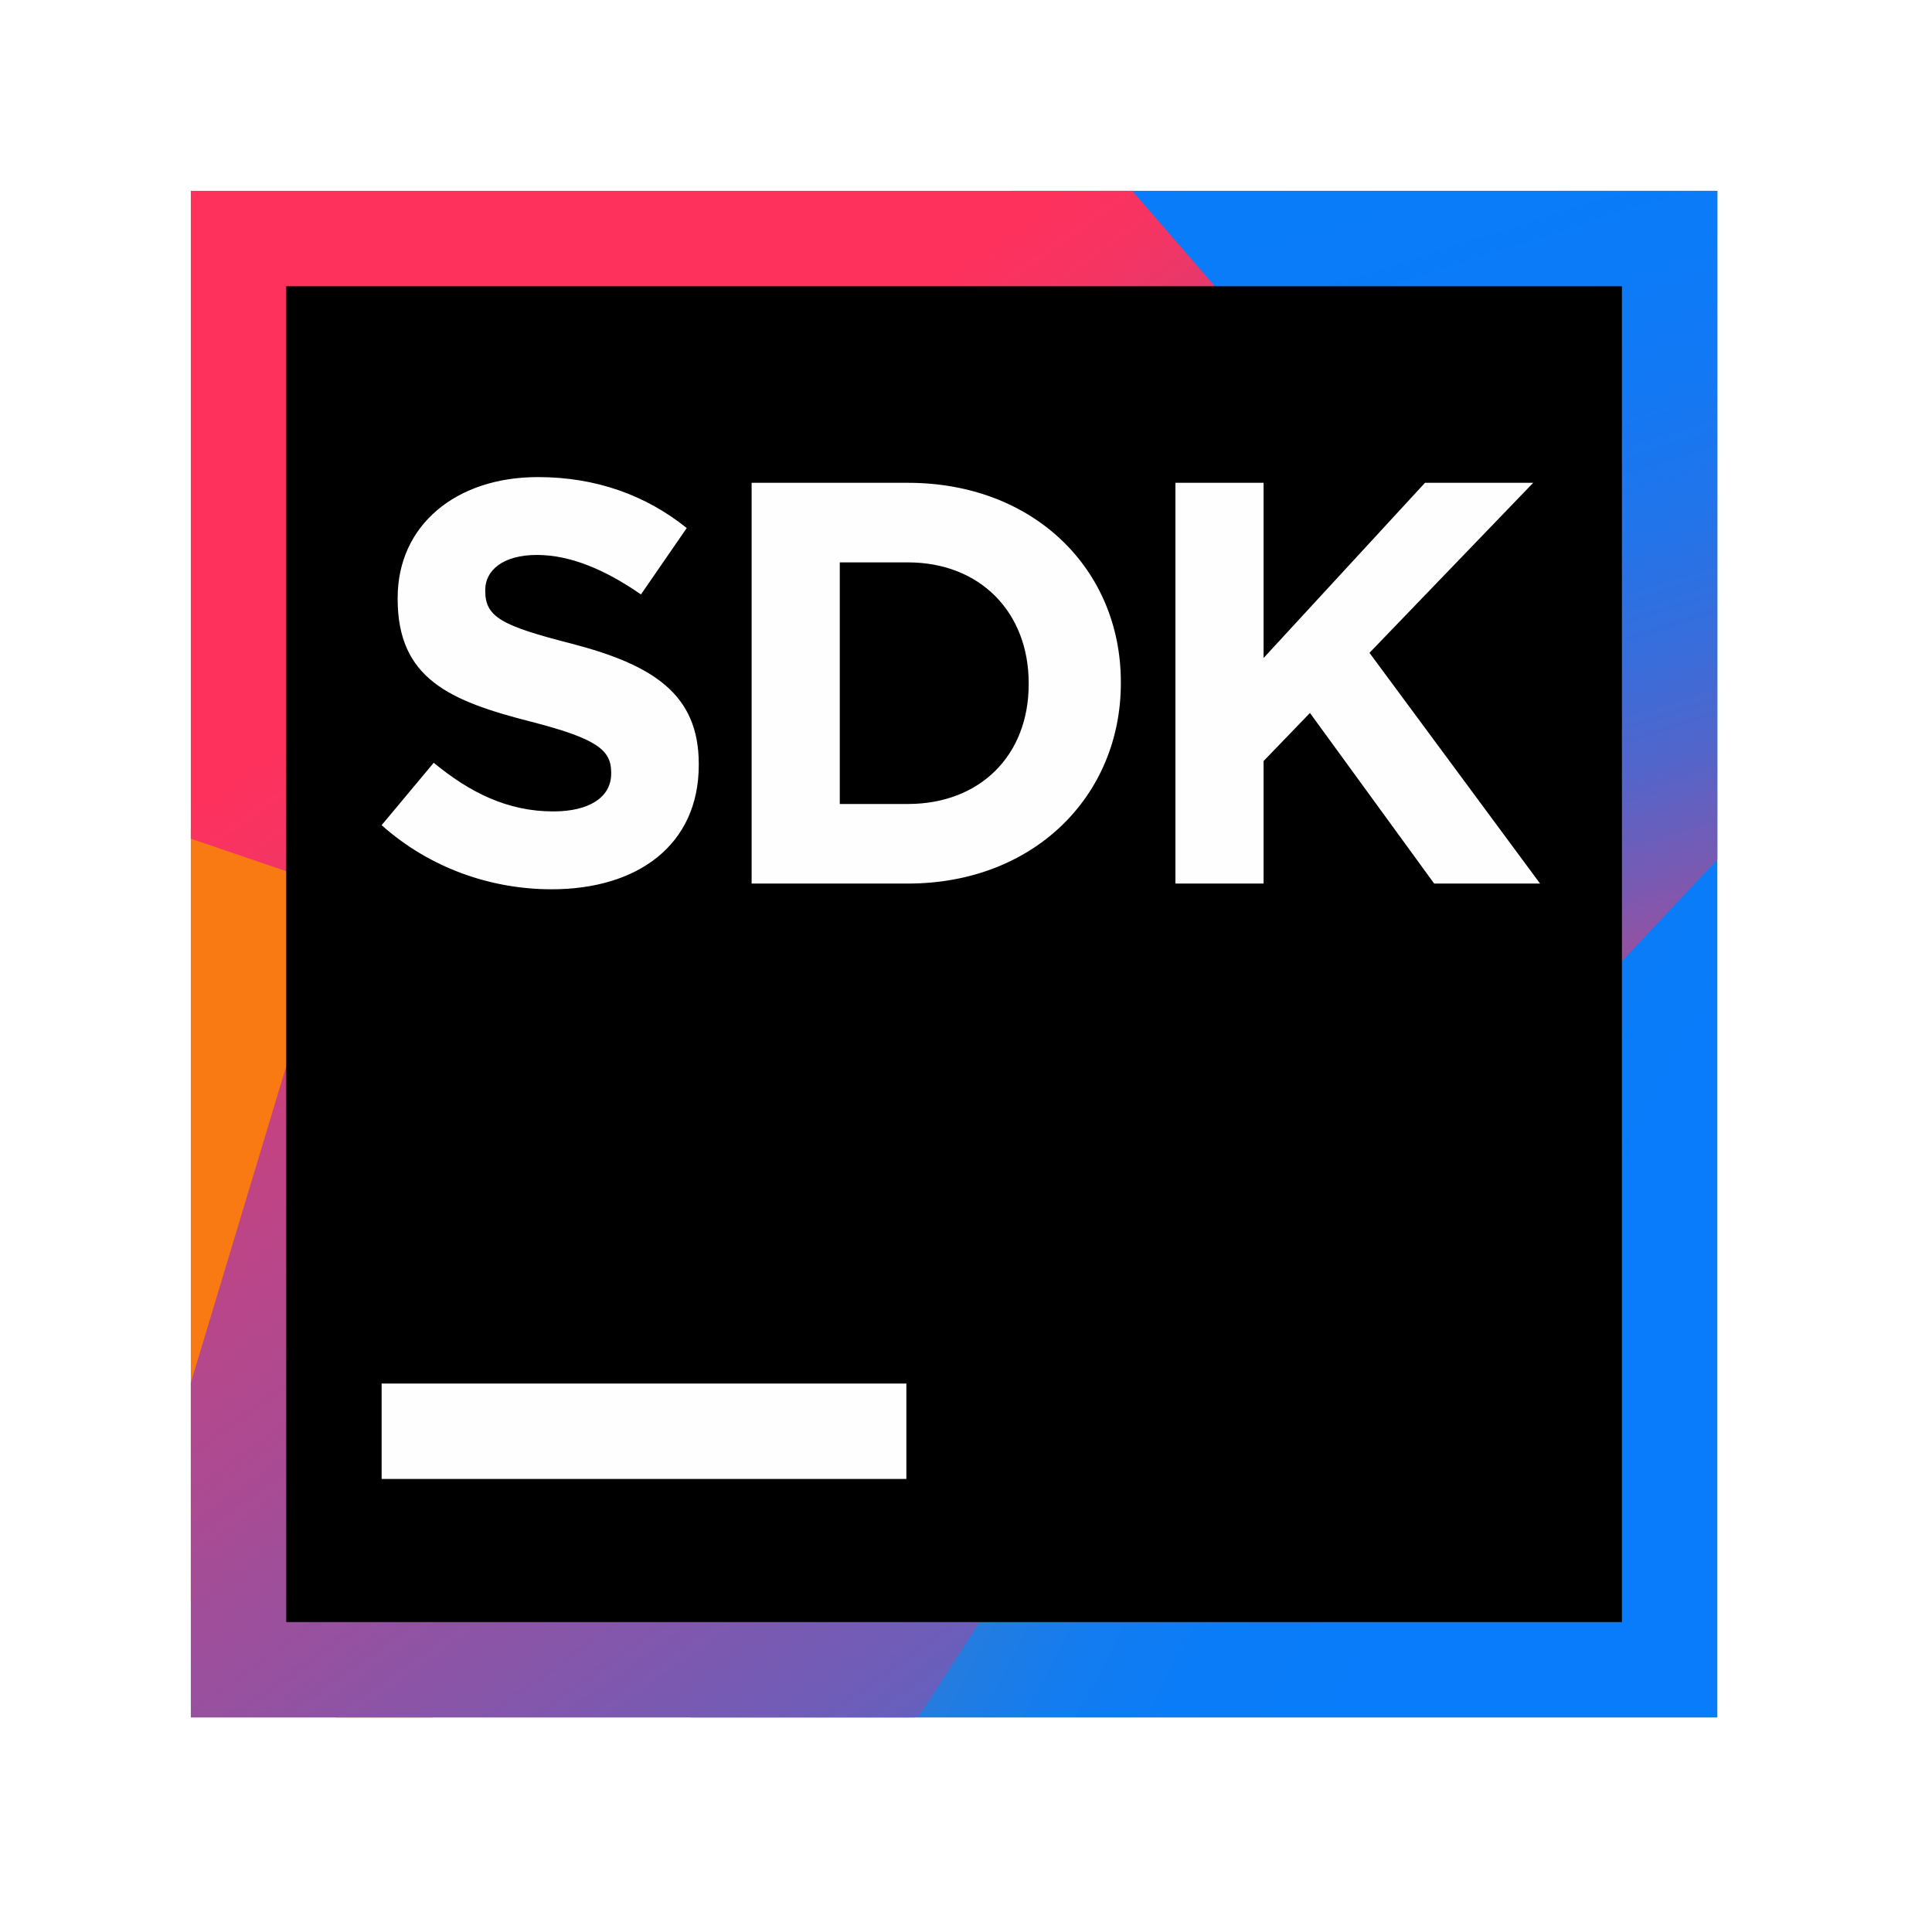
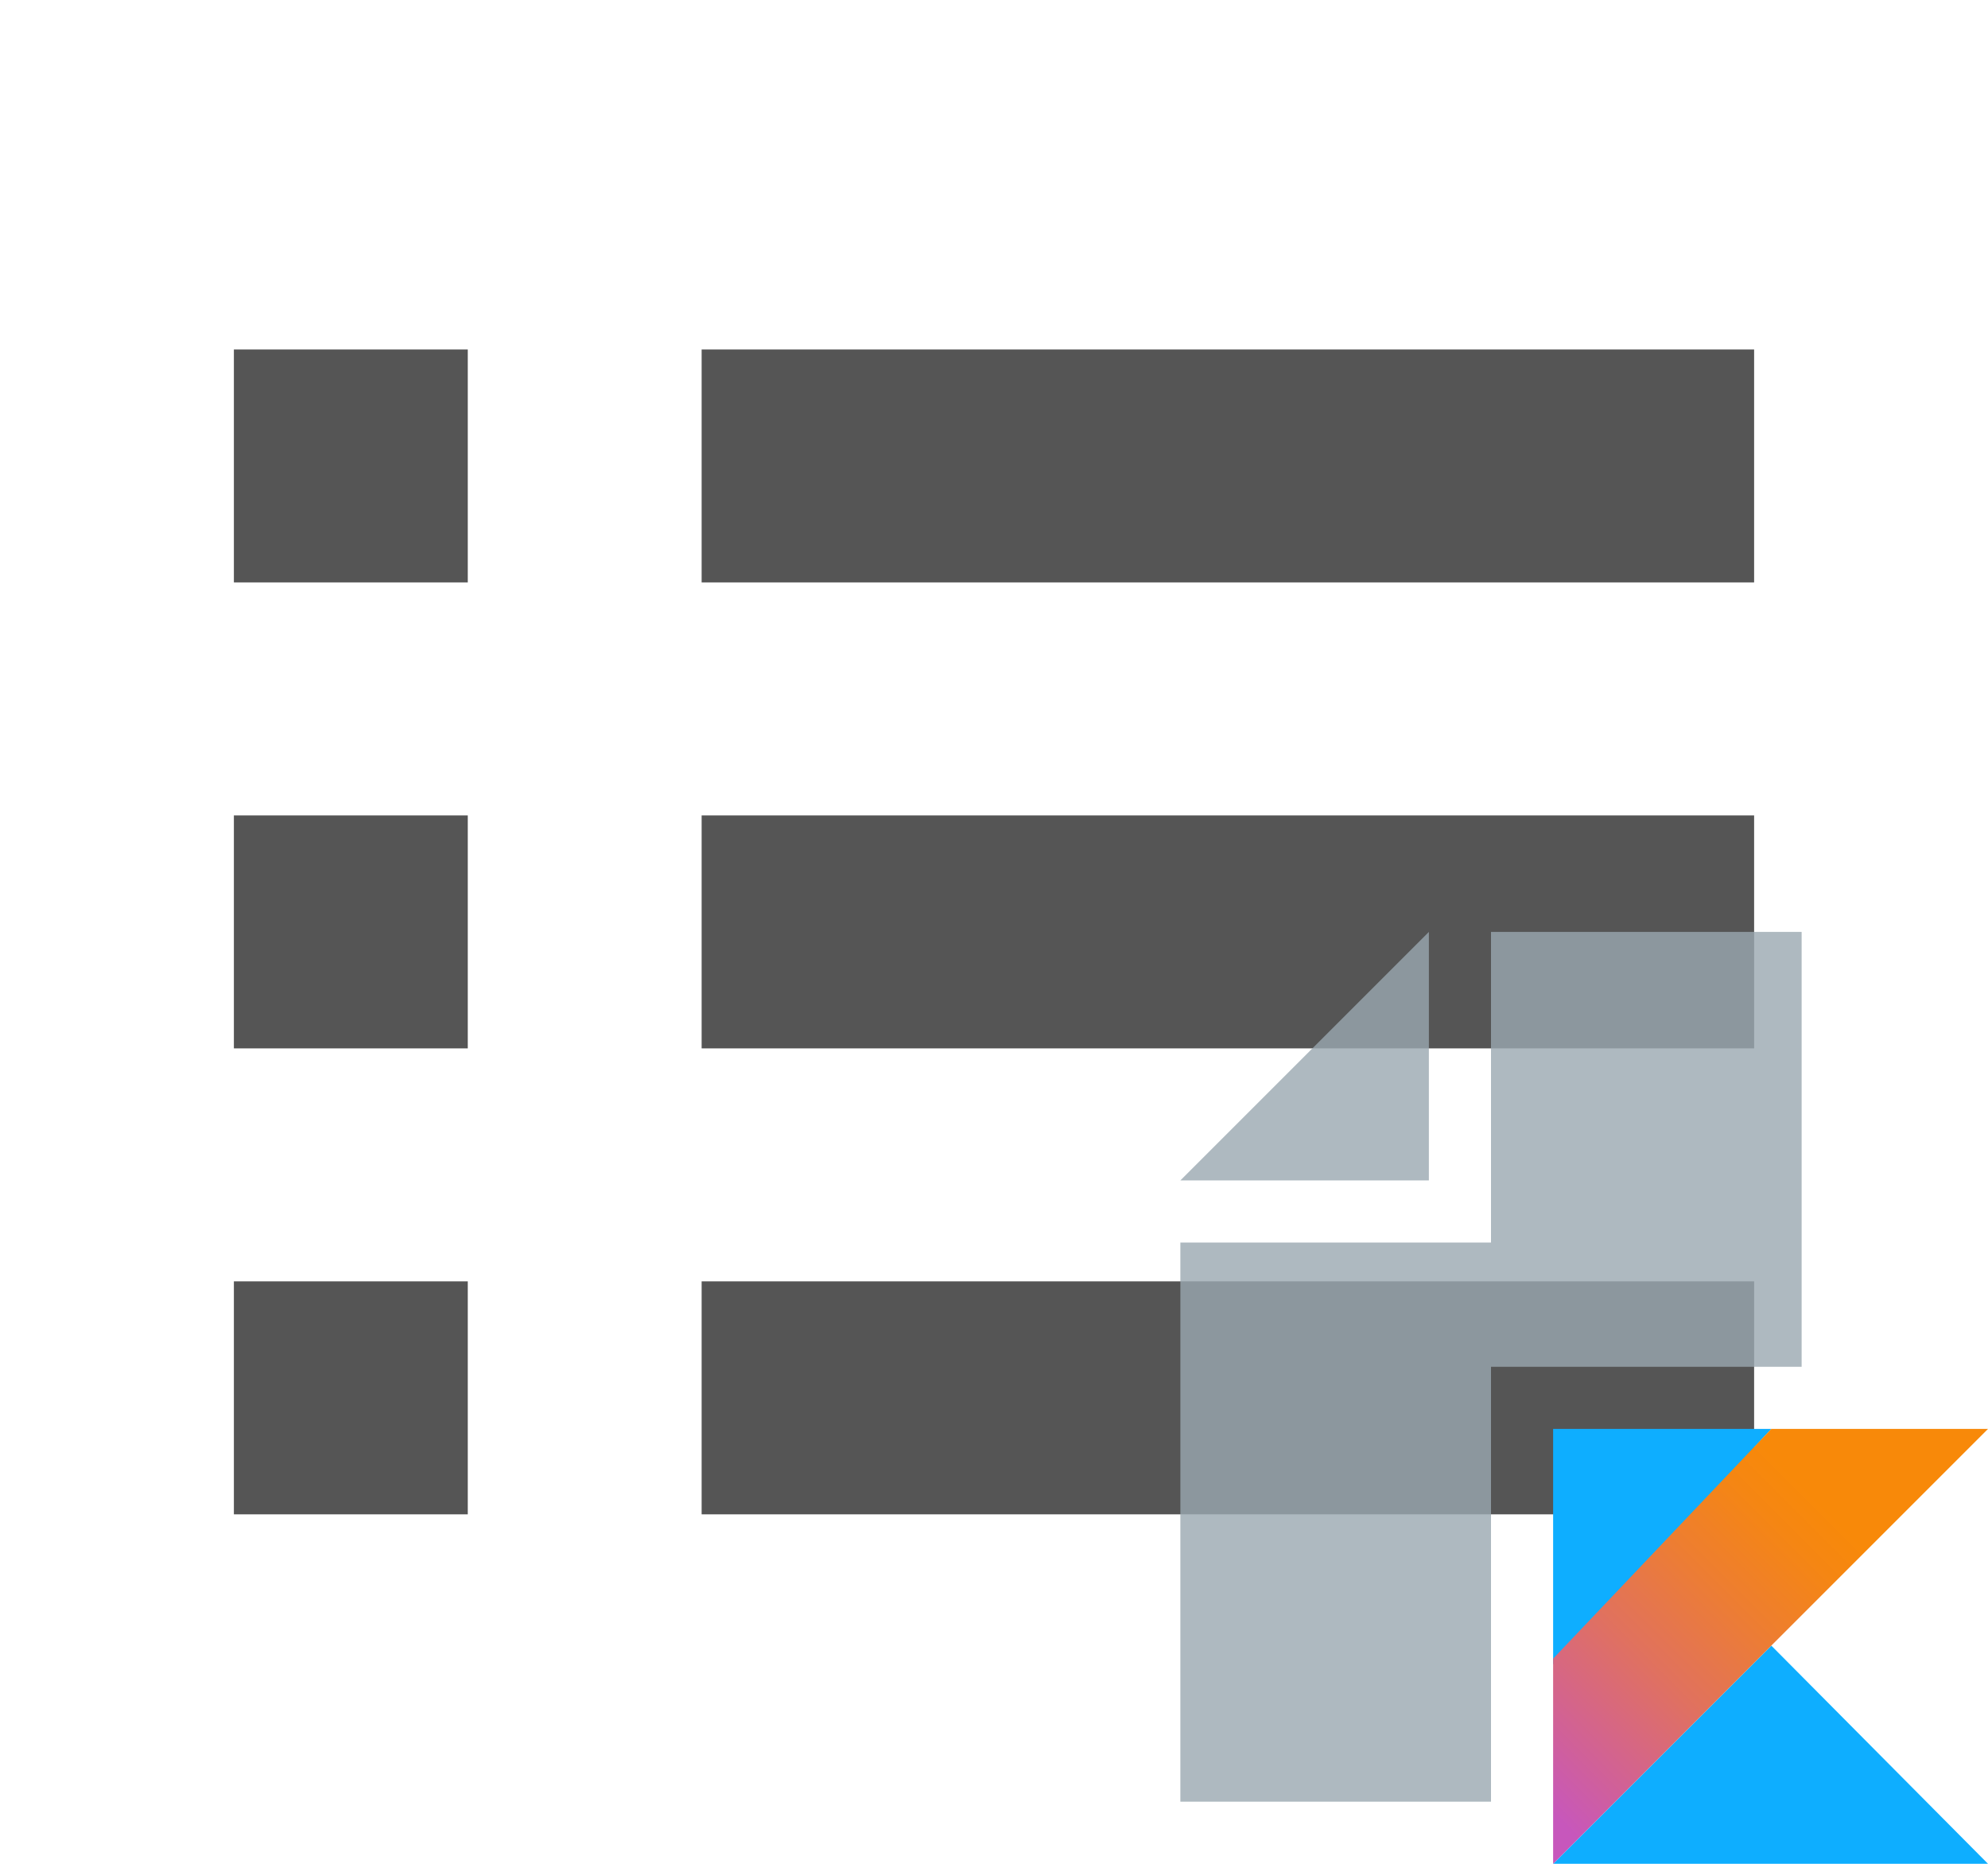
- <svg xmlns="http://www.w3.org/2000/svg" width="81" height="80" viewBox="0 0 81 80">
+ <svg xmlns="http://www.w3.org/2000/svg" width="128" height="120" viewBox="0 0 128 120" fill="none">
+   <path fill-rule="evenodd" clip-rule="evenodd" d="M15.059 22.5H30.118V37.5H15.059V22.5ZM15.059 52.5H30.118V67.5H15.059V52.5ZM15.059 82.5H30.118V97.5H15.059V82.5ZM45.176 22.5H112.941V37.5H45.176V22.5ZM45.176 52.5H112.941V67.5H45.176V52.5ZM45.176 82.5H112.941V97.5H45.176V82.5Z" fill="#2B2B2B" fill-opacity="0.8" />
+   <path fill-rule="evenodd" clip-rule="evenodd" d="M92 60L76 76H92V60Z" fill="#9AA7B0" fill-opacity="0.8" />
+   <path fill-rule="evenodd" clip-rule="evenodd" d="M116 88H96V116H76V80H96V60H116V88Z" fill="#9AA7B0" fill-opacity="0.8" />
+   <path d="M100 120L114.048 105.952L128 120H100Z" fill="#0EAEFF" />
+   <path d="M100 92H114.048L100 107.168V92Z" fill="#0EAEFF" />
+   <path d="M114.048 92L100 106.792V120L114.048 105.952L128 92H114.048Z" fill="url(#paint0_linear)" />
  <defs>
-     <linearGradient id="pluginsdk_80-a" x1="-.031%" x2="100.053%" y1="49.963%" y2="49.963%">
-       <stop offset="25.81%" stop-color="#F97A12" />
-       <stop offset="45.91%" stop-color="#B07B58" />
-       <stop offset="72.41%" stop-color="#577BAE" />
-       <stop offset="91.05%" stop-color="#1E7CE5" />
-       <stop offset="100%" stop-color="#087CFA" />
-     </linearGradient>
-     <linearGradient id="pluginsdk_80-b" x1="27.55%" x2="82.223%" y1="34.514%" y2="77.605%">
-       <stop offset="0%" stop-color="#F97A12" />
-       <stop offset="7.18%" stop-color="#CB7A3E" />
-       <stop offset="15.41%" stop-color="#9E7B6A" />
-       <stop offset="24.2%" stop-color="#757B91" />
-       <stop offset="33.44%" stop-color="#537BB1" />
-       <stop offset="43.24%" stop-color="#387CCC" />
-       <stop offset="53.81%" stop-color="#237CE0" />
-       <stop offset="65.52%" stop-color="#147CEF" />
-       <stop offset="79.25%" stop-color="#0B7CF7" />
-       <stop offset="100%" stop-color="#087CFA" />
-     </linearGradient>
-     <linearGradient id="pluginsdk_80-c" x1="63.121%" x2="40.793%" y1="97.699%" y2="-6.587%">
-       <stop offset="0%" stop-color="#FE315D" />
-       <stop offset="7.84%" stop-color="#CB417E" />
-       <stop offset="16.01%" stop-color="#9E4E9B" />
-       <stop offset="24.74%" stop-color="#755BB4" />
-       <stop offset="33.92%" stop-color="#5365CA" />
-       <stop offset="43.65%" stop-color="#386DDB" />
-       <stop offset="54.14%" stop-color="#2374E9" />
-       <stop offset="65.76%" stop-color="#1478F3" />
-       <stop offset="79.4%" stop-color="#0B7BF8" />
-       <stop offset="100%" stop-color="#087CFA" />
-     </linearGradient>
-     <linearGradient id="pluginsdk_80-d" x1="25.331%" x2="93.854%" y1="24.119%" y2="132.621%">
-       <stop offset="0%" stop-color="#FE315D" />
-       <stop offset="4.023%" stop-color="#F63462" />
-       <stop offset="10.37%" stop-color="#DF3A71" />
-       <stop offset="16.67%" stop-color="#C24383" />
-       <stop offset="29.12%" stop-color="#AD4A91" />
-       <stop offset="54.98%" stop-color="#755BB4" />
-       <stop offset="91.75%" stop-color="#1D76ED" />
-       <stop offset="100%" stop-color="#087CFA" />
+     <linearGradient id="paint0_linear" x1="95.286" y1="117.743" x2="121.341" y2="91.688" gradientUnits="userSpaceOnUse">
+       <stop offset="0.107" stop-color="#C757BC" />
+       <stop offset="0.214" stop-color="#D0609A" />
+       <stop offset="0.425" stop-color="#E1725C" />
+       <stop offset="0.605" stop-color="#EE7E2F" />
+       <stop offset="0.743" stop-color="#F58613" />
+       <stop offset="0.823" stop-color="#F88909" />
    </linearGradient>
  </defs>
-   <g fill="none" fill-rule="evenodd">
-     <g fill-rule="nonzero" transform="translate(8 8)">
-       <path fill="url(#pluginsdk_80-a)" d="M6.088,64 L2.66453526e-15,59.1 L0,26.792 L30,38.67 L10.14,64 L6.088,64 Z" />
-       <path fill="url(#pluginsdk_80-b)" d="M20.952,64 L52.274,31.916 L37.671,0.46 L38.058,1.33226763e-15 L64,0 L64,64 L20.952,64 Z" />
-       <path fill="url(#pluginsdk_80-c)" d="M34.412,0 L64,0 L64,28.037 L49.008,44 L34,0.447 L34.412,0 Z" />
-       <path fill="url(#pluginsdk_80-d)" d="M30.336,64 L0,64 L0,49.971 L6.234,29.283 L0,27.16 L0,0 L39.47,0 L58,21.384 L30.538,63.926 L30.336,64 Z" />
-     </g>
-     <g fill-rule="nonzero" transform="translate(12 12)">
-       <rect width="56" height="56" fill="#000" />
-       <rect width="22" height="4" x="4" y="46" fill="#FFFEFE" />
-       <path fill="#FFFEFE" d="M11.128,25.28 C8.584,25.28 6.016,24.392 4,22.592 L6.184,19.976 C7.696,21.224 9.28,22.016 11.2,22.016 C12.712,22.016 13.624,21.416 13.624,20.432 L13.624,20.384 C13.624,19.448 13.048,18.968 10.24,18.248 C6.856,17.384 4.672,16.448 4.672,13.112 L4.672,13.064 C4.672,10.016 7.12,8 10.552,8 C13,8 15.088,8.768 16.792,10.136 L14.872,12.92 C13.384,11.888 11.92,11.264 10.504,11.264 C9.088,11.264 8.344,11.912 8.344,12.728 L8.344,12.776 C8.344,13.88 9.064,14.24 11.968,14.984 C15.376,15.872 17.296,17.096 17.296,20.024 L17.296,20.072 C17.296,23.408 14.752,25.28 11.128,25.28 Z M19.512,25.04 L19.512,8.24 L26.064,8.24 C31.344,8.24 34.992,11.864 34.992,16.592 L34.992,16.64 C34.992,21.368 31.344,25.04 26.064,25.04 L19.512,25.04 Z M26.064,11.576 L23.208,11.576 L23.208,21.704 L26.064,21.704 C29.088,21.704 31.128,19.664 31.128,16.688 L31.128,16.64 C31.128,13.664 29.088,11.576 26.064,11.576 Z M37.28,25.04 L37.28,8.24 L40.976,8.24 L40.976,15.584 L47.744,8.24 L52.28,8.24 L45.416,15.368 L52.568,25.04 L48.128,25.04 L42.92,17.888 L40.976,19.904 L40.976,25.04 L37.28,25.04 Z" />
-     </g>
-   </g>
</svg>
